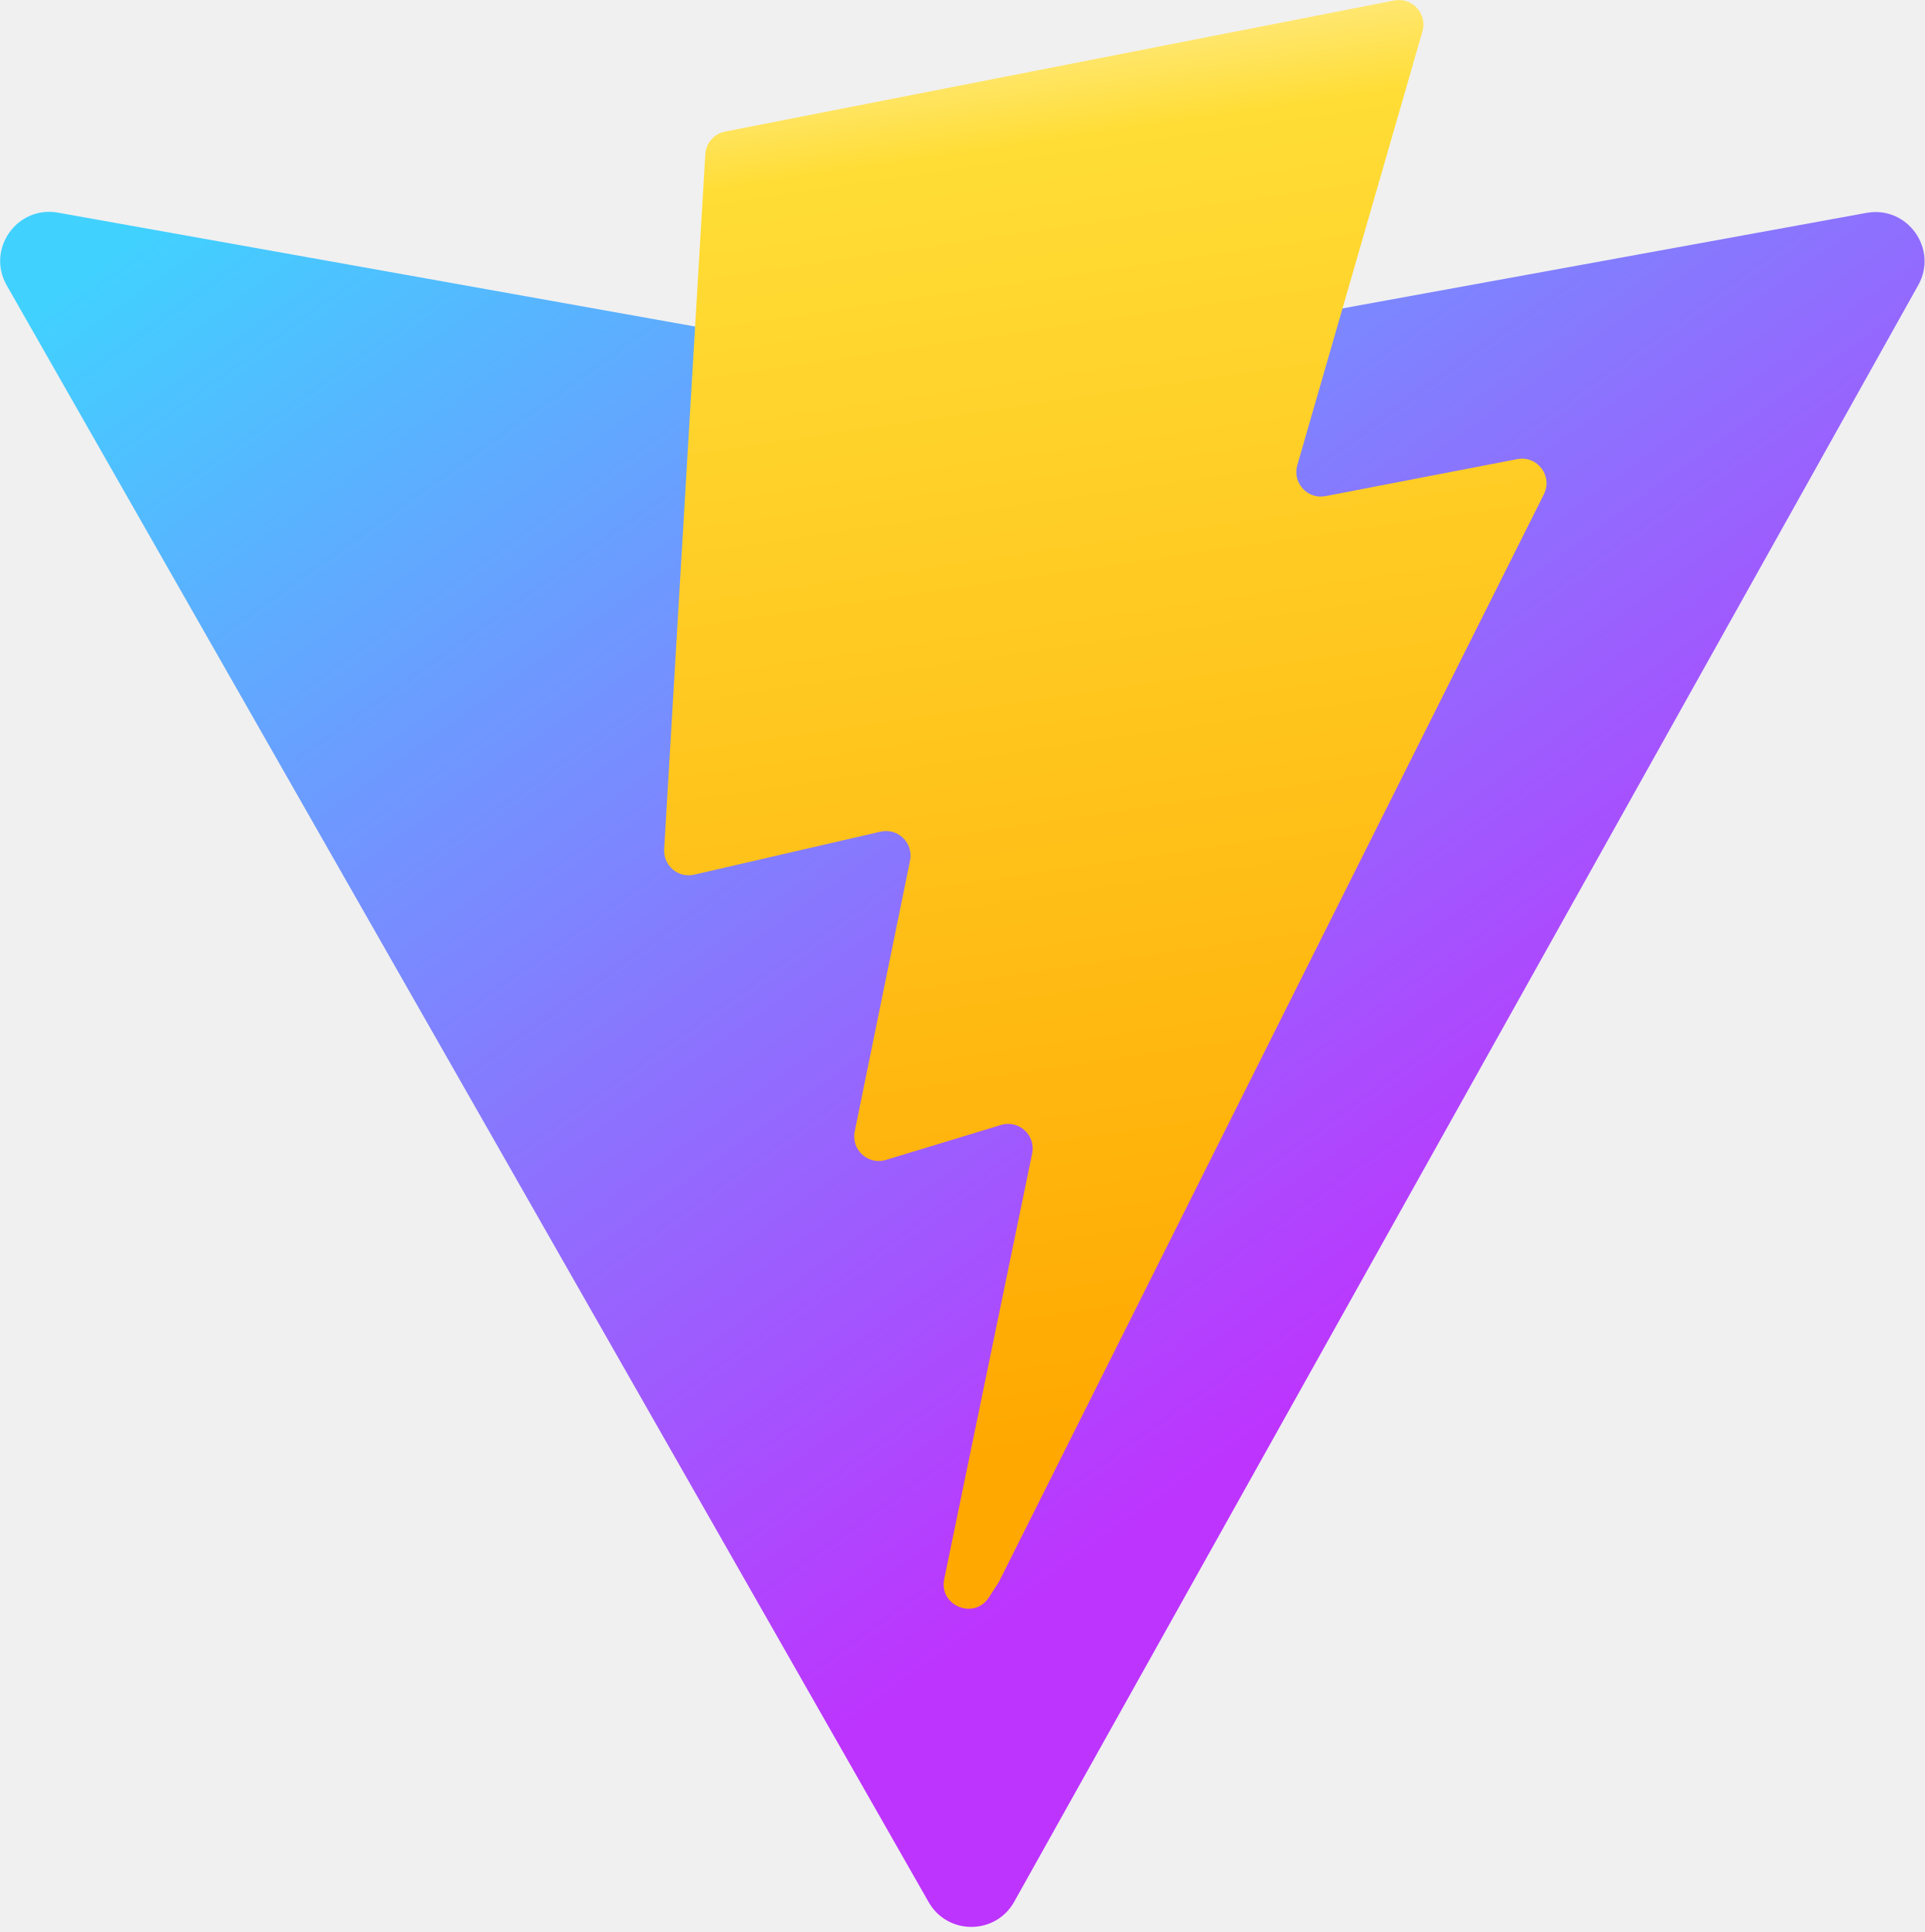
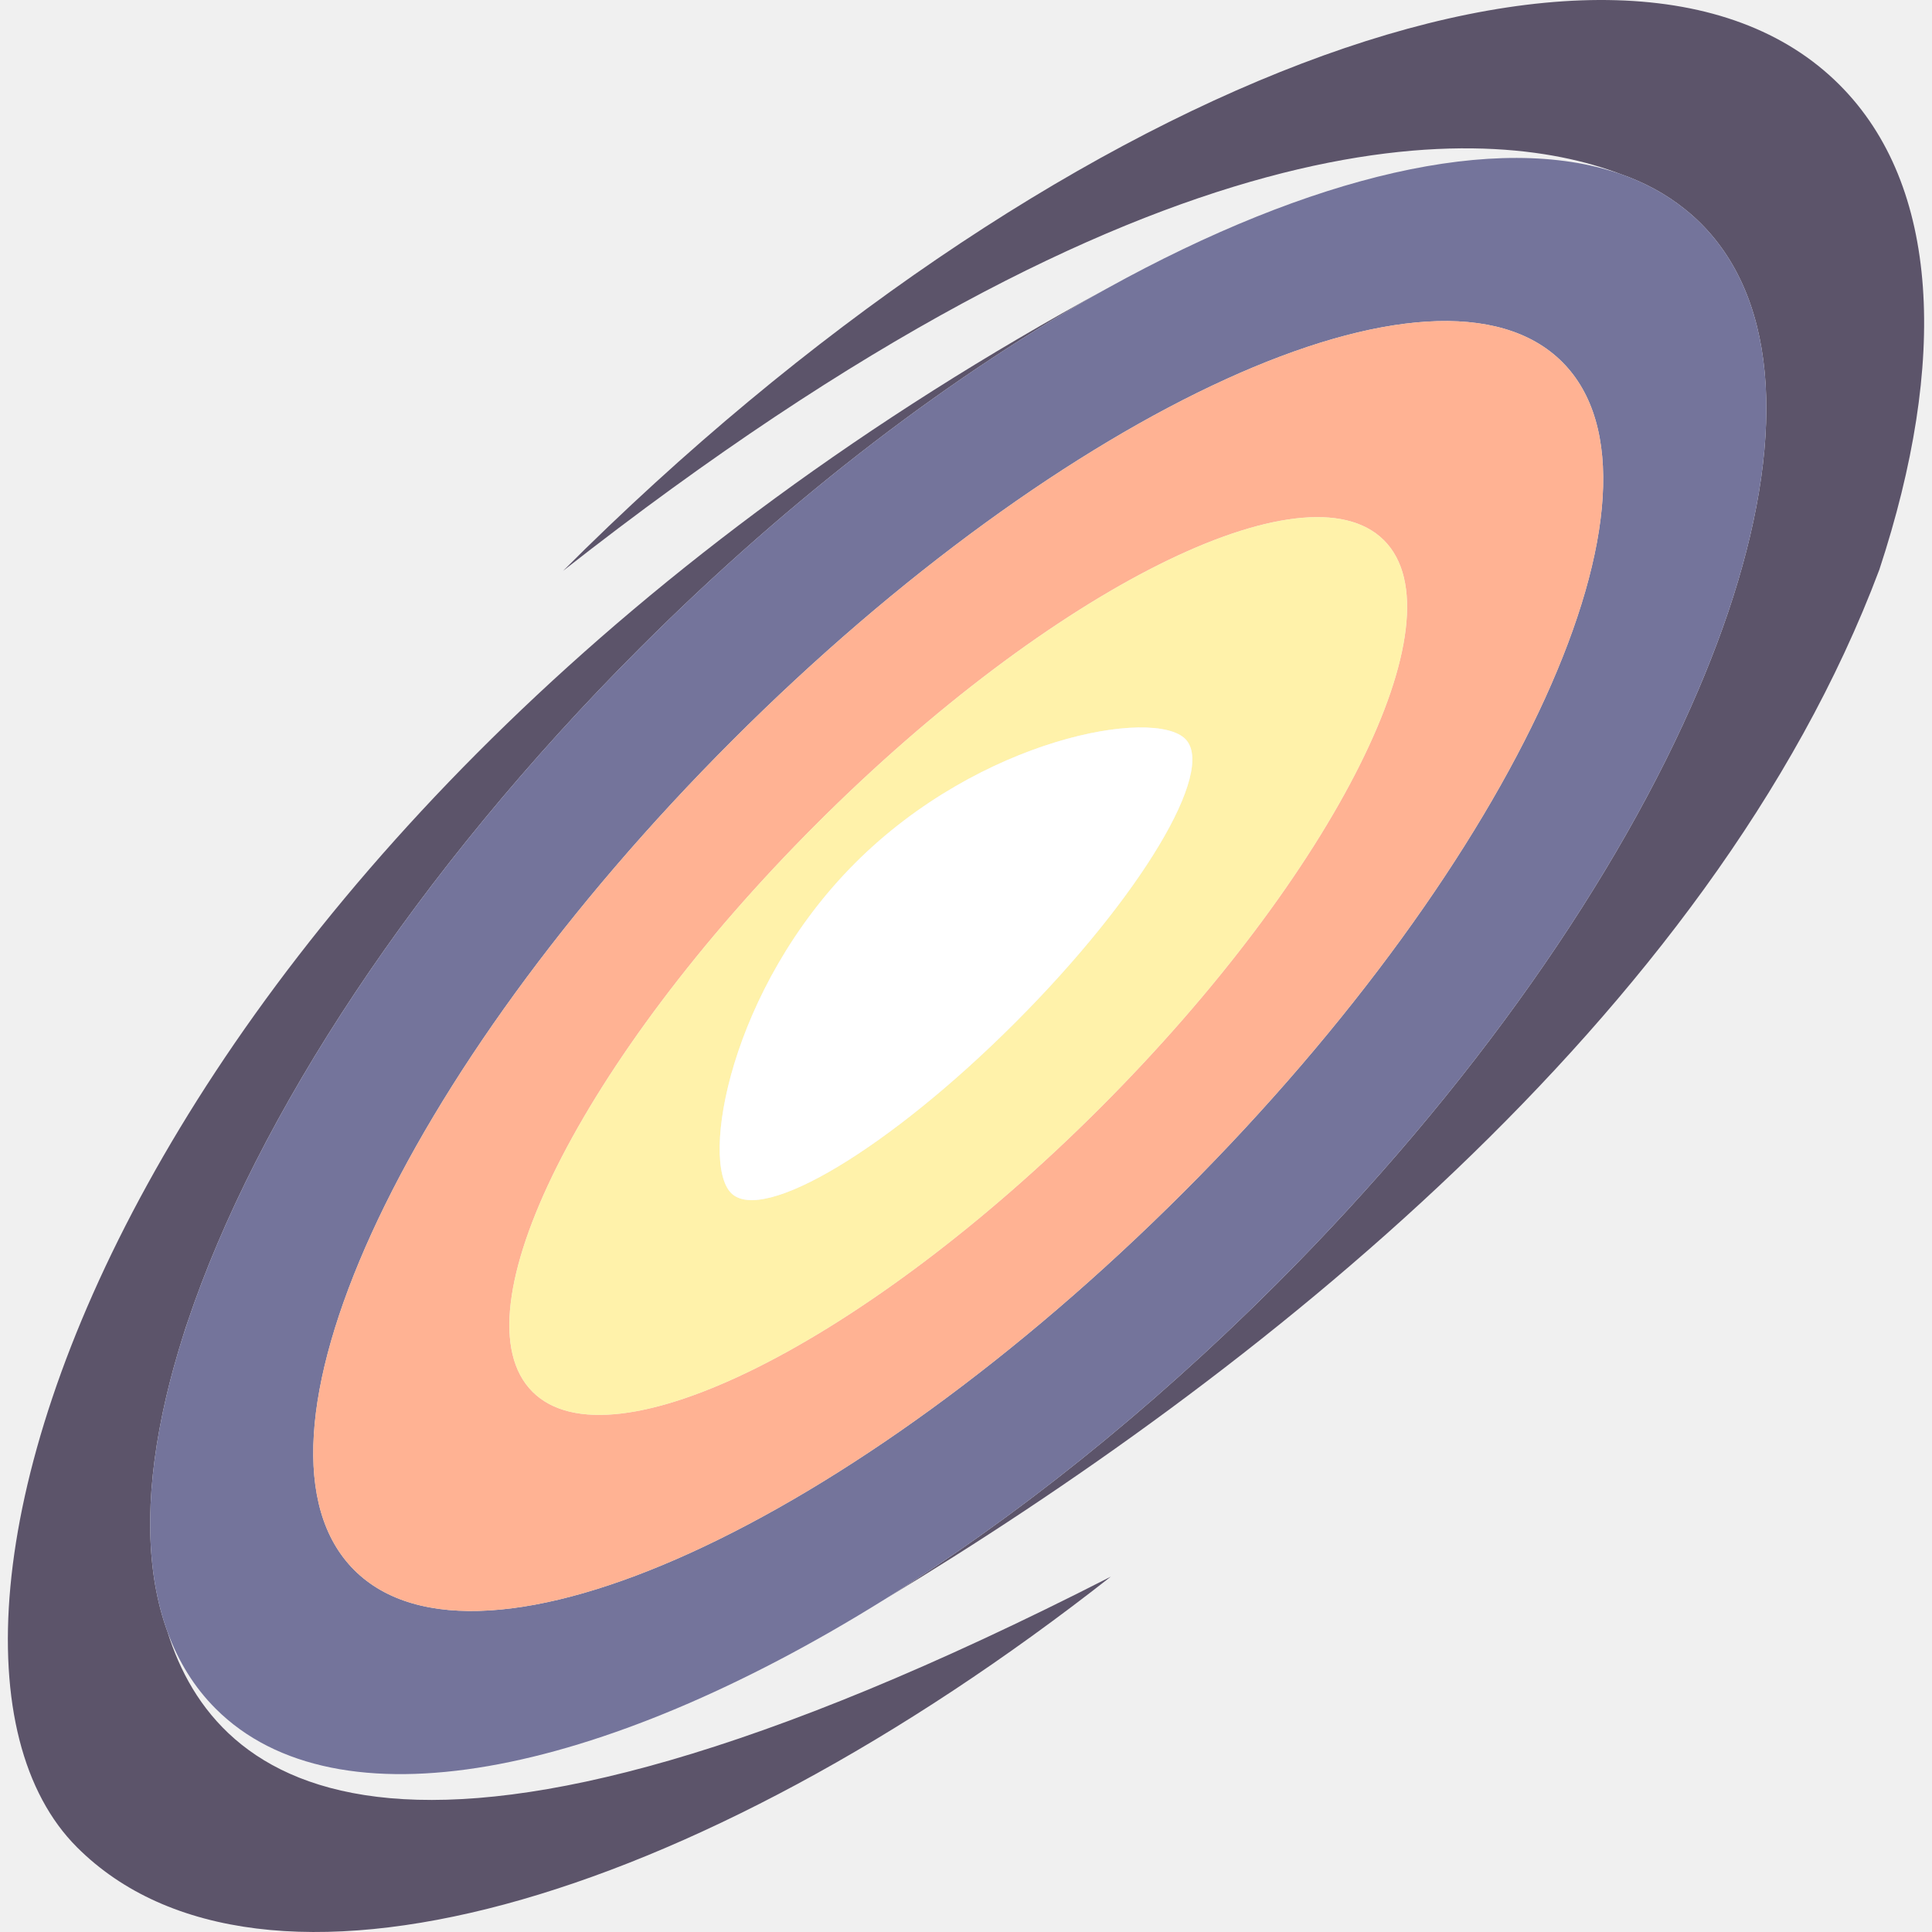
- <svg xmlns="http://www.w3.org/2000/svg" aria-hidden="true" role="img" class="iconify iconify--logos" width="31.88" height="32" preserveAspectRatio="xMidYMid meet" viewBox="0 0 256 257">
-   <defs>
-     <linearGradient id="IconifyId1813088fe1fbc01fb466" x1="-.828%" x2="57.636%" y1="7.652%" y2="78.411%">
-       <stop offset="0%" stop-color="#41D1FF" />
-       <stop offset="100%" stop-color="#BD34FE" />
-     </linearGradient>
-     <linearGradient id="IconifyId1813088fe1fbc01fb467" x1="43.376%" x2="50.316%" y1="2.242%" y2="89.03%">
-       <stop offset="0%" stop-color="#FFEA83" />
-       <stop offset="8.333%" stop-color="#FFDD35" />
-       <stop offset="100%" stop-color="#FFA800" />
-     </linearGradient>
-   </defs>
-   <path fill="url(#IconifyId1813088fe1fbc01fb466)" d="M255.153 37.938L134.897 252.976c-2.483 4.44-8.862 4.466-11.382.048L.875 37.958c-2.746-4.814 1.371-10.646 6.827-9.67l120.385 21.517a6.537 6.537 0 0 0 2.322-.004l117.867-21.483c5.438-.991 9.574 4.796 6.877 9.62Z" />
-   <path fill="url(#IconifyId1813088fe1fbc01fb467)" d="M185.432.063L96.44 17.501a3.268 3.268 0 0 0-2.634 3.014l-5.474 92.456a3.268 3.268 0 0 0 3.997 3.378l24.777-5.718c2.318-.535 4.413 1.507 3.936 3.838l-7.361 36.047c-.495 2.426 1.782 4.5 4.151 3.78l15.304-4.649c2.372-.72 4.652 1.36 4.15 3.788l-11.698 56.621c-.732 3.542 3.979 5.473 5.943 2.437l1.313-2.028l72.516-144.72c1.215-2.423-.88-5.186-3.54-4.672l-25.505 4.922c-2.396.462-4.435-1.77-3.759-4.114l16.646-57.705c.677-2.35-1.37-4.583-3.769-4.113Z" />
+ <svg xmlns="http://www.w3.org/2000/svg" version="1.1" id="Capa_1" x="0px" y="0px" viewBox="0 0 501.761 501.761" style="enable-background:new 0 0 501.761 501.761;" xml:space="preserve">
+   <g>
+     <path style="fill:none;" d="M294.506,367.683c-0.66,0.563-1.321,1.123-1.982,1.681   C293.185,368.806,293.846,368.245,294.506,367.683z" />
+     <path style="fill:none;" d="M300.426,362.577c-0.582,0.508-1.164,1.01-1.746,1.515   C299.262,363.587,299.844,363.086,300.426,362.577z" />
+     <path style="fill:none;" d="M288.344,372.861c-0.583,0.484-1.167,0.971-1.75,1.452C287.177,373.832,287.76,373.345,288.344,372.861   z" />
+     <path style="fill:none;" d="M249.17,402.61c-0.539,0.372-1.078,0.737-1.617,1.106C248.093,403.347,248.631,402.982,249.17,402.61z" />
+     <path style="fill:none;" d="M313.853,350.483c-0.588,0.545-1.175,1.093-1.763,1.634   C312.678,351.576,313.265,351.028,313.853,350.483z" />
+     <path style="fill:none;" d="M262.673,392.963c-0.57,0.421-1.141,0.845-1.711,1.262   C261.532,393.808,262.103,393.383,262.673,392.963z" />
+     <path style="fill:none;" d="M268.855,388.338c-0.648,0.492-1.295,0.981-1.943,1.469   C267.56,389.319,268.207,388.829,268.855,388.338z" />
+     <path style="fill:none;" d="M442.585,175.573c-0.493,1.198-0.995,2.4-1.51,3.607C441.59,177.973,442.092,176.772,442.585,175.573z" />
+     <path style="fill:none;" d="M437.634,54.36c0.077,0.062,0.151,0.128,0.228,0.191C437.785,54.489,437.711,54.422,437.634,54.36z" />
+     <path style="fill:none;" d="M439.68,56.089c0.698,0.625,1.382,1.265,2.047,1.93C441.062,57.354,440.379,56.711,439.68,56.089z" />
+     <path style="fill:none;" d="M243.253,406.632c-0.628,0.421-1.256,0.84-1.884,1.256   C241.997,407.471,242.625,407.053,243.253,406.632z" />
+     <path style="fill:none;" d="M325.757,339.172c-0.585,0.571-1.172,1.134-1.758,1.701   C324.585,340.306,325.172,339.742,325.757,339.172z" />
+     <path style="fill:none;" d="M319.927,344.783c-0.66,0.628-1.321,1.253-1.982,1.877C318.606,346.036,319.267,345.41,319.927,344.783   z" />
+     <path style="fill:none;" d="M274.809,383.758c-0.567,0.443-1.135,0.878-1.702,1.318   C273.674,384.637,274.241,384.201,274.809,383.758z" />
+     <path style="fill:none;" d="M43.241,362.478c-0.061,0.258-0.123,0.517-0.183,0.775C43.118,362.996,43.18,362.737,43.241,362.478z" />
+     <path style="fill:none;" d="M42.328,366.548c-0.031,0.148-0.063,0.296-0.094,0.443C42.265,366.844,42.296,366.696,42.328,366.548z" />
+     <path style="fill:none;" d="M47.435,347.292c0.005-0.017,0.01-0.035,0.016-0.052c-0.005,0.016-0.011,0.033-0.015,0.048   L47.435,347.292z" />
+     <path style="fill:none;" d="M44.255,358.381c-0.085,0.327-0.173,0.656-0.255,0.983C44.082,359.038,44.17,358.709,44.255,358.381z" />
+     <path style="fill:none;" d="M45.331,354.385c-0.091,0.324-0.187,0.651-0.276,0.974C45.144,355.035,45.24,354.709,45.331,354.385z" />
+     <path style="fill:none;" d="M48.769,343.208c-0.418,1.195-0.806,2.378-1.162,3.549C47.982,345.579,48.371,344.396,48.769,343.208z" />
+     <path style="fill:none;" d="M237.11,410.68c-0.547,0.355-1.095,0.714-1.641,1.065C236.016,411.394,236.563,411.035,237.11,410.68z" />
+     <path style="fill:none;" d="M448.772,159.125c14.809-43.794,13.635-80.427-7.044-101.105h0   C462.407,78.698,463.581,115.331,448.772,159.125z" />
+     <path style="fill:#5C546A;" d="M477.729,22.02c-56.681-56.681-205.096-0.162-331.494,126.237   C301.69,26.208,386.373,32.094,420.799,45.168c6.279,2.178,11.918,5.232,16.835,9.192c0.077,0.062,0.151,0.128,0.228,0.191   c0.615,0.501,1.227,1.008,1.819,1.538c0.699,0.623,1.382,1.265,2.047,1.93c0,0,0.001,0.001,0.001,0.001v0h0   c20.678,20.678,21.853,57.311,7.044,101.105c-1.819,5.378-3.892,10.87-6.187,16.448c-0.493,1.198-0.995,2.4-1.51,3.607   c-20.626,48.373-58.534,103.284-109.584,154.334c-1.906,1.906-3.819,3.788-5.735,5.658c-0.585,0.571-1.172,1.134-1.758,1.701   c-1.355,1.312-2.712,2.616-4.072,3.91c-0.66,0.628-1.32,1.253-1.982,1.877c-1.362,1.285-2.727,2.558-4.093,3.824   c-0.588,0.545-1.175,1.093-1.763,1.634c-3.875,3.563-7.764,7.05-11.663,10.46c-0.582,0.509-1.164,1.01-1.746,1.515   c-1.39,1.206-2.781,2.404-4.174,3.591c-0.661,0.563-1.321,1.123-1.982,1.681c-1.393,1.176-2.786,2.341-4.18,3.497   c-0.583,0.484-1.167,0.971-1.75,1.452c-3.925,3.23-7.855,6.379-11.785,9.446c-0.568,0.443-1.135,0.878-1.702,1.318   c-1.417,1.097-2.834,2.186-4.251,3.262c-0.648,0.492-1.295,0.981-1.943,1.469c-1.414,1.063-2.826,2.115-4.239,3.156   c-0.57,0.421-1.141,0.845-1.711,1.262c-3.937,2.88-7.869,5.676-11.792,8.385c-0.539,0.372-1.078,0.737-1.617,1.106   c-1.435,0.983-2.868,1.956-4.301,2.915c-0.628,0.421-1.256,0.839-1.884,1.256c-1.421,0.943-2.841,1.873-4.259,2.792   c-0.547,0.355-1.095,0.714-1.641,1.065c-1.937,1.246-3.872,2.475-5.802,3.677c94.887-57.2,214.697-151.023,258.415-267.47   C505.886,93.897,503.887,48.178,477.729,22.02z" />
+     <path style="fill:#5C546A;" d="M42.234,366.992c0.031-0.148,0.062-0.296,0.094-0.443c0.232-1.092,0.474-2.19,0.73-3.295   c0.06-0.258,0.122-0.517,0.183-0.775c0.244-1.034,0.494-2.07,0.758-3.114c0.083-0.326,0.171-0.655,0.255-0.983   c0.26-1.004,0.522-2.01,0.8-3.023c0.089-0.323,0.185-0.65,0.276-0.974c0.656-2.342,1.35-4.703,2.104-7.093l0-0.004   c0.005-0.016,0.01-0.032,0.015-0.048c0.051-0.161,0.105-0.323,0.156-0.483c0.356-1.171,0.744-2.354,1.162-3.549   c17.77-52.968,59.005-116.492,117.465-174.951c39.73-39.73,81.799-71.501,121.305-93.363   C35.723,211.774-36.148,423.606,19.997,479.751c47.452,47.452,159.198,15.527,268.495-70.28   c-184.956,94.549-232.601,54.07-244.957,14.421C37.86,408.438,37.614,389.008,42.234,366.992z" />
+     <path style="fill:#74749B;" d="M237.11,410.68c1.418-0.92,2.837-1.849,4.259-2.792c0.628-0.417,1.256-0.835,1.884-1.256   c1.432-0.96,2.866-1.932,4.301-2.915c0.539-0.369,1.078-0.734,1.617-1.106c3.923-2.709,7.855-5.505,11.792-8.385   c0.57-0.417,1.14-0.841,1.711-1.262c1.413-1.042,2.826-2.093,4.239-3.156c0.648-0.487,1.295-0.977,1.943-1.469   c1.417-1.076,2.834-2.164,4.251-3.262c0.568-0.439,1.135-0.875,1.702-1.318c3.93-3.067,7.86-6.216,11.785-9.446   c0.584-0.48,1.167-0.968,1.75-1.452c1.394-1.156,2.788-2.321,4.18-3.497c0.661-0.558,1.321-1.119,1.982-1.681   c1.392-1.186,2.783-2.384,4.174-3.591c0.582-0.505,1.164-1.006,1.746-1.515c3.899-3.409,7.788-6.896,11.663-10.46   c0.589-0.541,1.176-1.09,1.763-1.634c1.366-1.266,2.73-2.539,4.093-3.824c0.661-0.623,1.322-1.249,1.982-1.877   c1.36-1.293,2.717-2.598,4.072-3.91c0.586-0.567,1.173-1.131,1.758-1.701c1.916-1.869,3.829-3.752,5.735-5.658   c51.05-51.05,88.958-105.961,109.584-154.334c0.515-1.207,1.017-2.409,1.51-3.607c2.294-5.578,4.368-11.07,6.187-16.448   c14.809-43.793,13.635-80.427-7.044-101.105v0c0,0-0.001-0.001-0.001-0.001c-0.665-0.665-1.35-1.305-2.047-1.93   c-0.592-0.53-1.203-1.036-1.819-1.538c-0.077-0.063-0.151-0.129-0.228-0.191c-4.917-3.96-10.556-7.014-16.835-9.192   c-31.924-11.076-80.285,0.41-133.26,29.725c-39.506,21.862-81.575,53.633-121.305,93.363   C107.775,226.715,66.54,290.24,48.769,343.208c-0.399,1.188-0.787,2.371-1.162,3.549c-0.051,0.161-0.105,0.323-0.156,0.483   c-0.005,0.017-0.01,0.035-0.016,0.052c-0.755,2.389-1.448,4.75-2.104,7.093c-0.091,0.324-0.187,0.651-0.276,0.974   c-0.279,1.013-0.541,2.019-0.8,3.023c-0.085,0.327-0.173,0.656-0.255,0.983c-0.265,1.044-0.514,2.081-0.758,3.114   c-0.061,0.258-0.123,0.517-0.183,0.775c-0.256,1.105-0.498,2.203-0.73,3.295c-0.031,0.148-0.063,0.296-0.094,0.443   c-4.621,22.017-4.374,41.446,1.301,56.9c2.808,7.646,6.931,14.328,12.462,19.859c31.385,31.385,99.526,17.84,173.67-28.329   c1.93-1.202,3.865-2.432,5.802-3.677C236.016,411.394,236.563,411.035,237.11,410.68z M91.997,407.751   c-32.38-32.38,11.602-128.86,98.237-215.495S373.349,61.64,405.729,94.019s-11.602,128.86-98.237,215.495   C220.857,396.149,124.377,440.131,91.997,407.751z" />
+     <path style="fill:#FFB293;" d="M405.729,94.019c-32.38-32.38-128.86,11.602-215.495,98.237S59.617,375.371,91.997,407.751   c32.38,32.38,128.86-11.602,215.495-98.237C394.126,222.879,438.108,126.399,405.729,94.019z M138.296,361.452   c-20.355-20.355,12.647-86.358,73.711-147.423s127.068-94.066,147.423-73.711c20.355,20.355-12.647,86.358-73.711,147.423   C224.654,348.805,158.651,381.807,138.296,361.452z" />
+     <path style="fill:#FFF2AA;" d="M359.43,140.318c-20.355-20.355-86.358,12.647-147.423,73.711s-94.066,127.068-73.711,147.423   c20.355,20.355,86.358-12.647,147.423-73.711C346.783,226.676,379.785,160.673,359.43,140.318z M263.605,265.628   c-32.568,32.568-65.569,52.369-73.711,44.227c-8.142-8.142-0.354-53.157,32.214-85.725c32.568-32.568,77.583-40.356,85.725-32.214   C315.974,200.058,296.173,233.06,263.605,265.628z" />
+     <path style="fill:#FFFFFF;" d="M222.107,224.13c-32.568,32.568-40.356,77.583-32.214,85.725   c8.142,8.142,41.144-11.659,73.711-44.227c32.568-32.568,52.369-65.569,44.227-73.711   C299.69,183.774,254.675,191.562,222.107,224.13z" />
+   </g>
+   <g>
+ </g>
+   <g>
+ </g>
+   <g>
+ </g>
+   <g>
+ </g>
+   <g>
+ </g>
+   <g>
+ </g>
+   <g>
+ </g>
+   <g>
+ </g>
+   <g>
+ </g>
+   <g>
+ </g>
+   <g>
+ </g>
+   <g>
+ </g>
+   <g>
+ </g>
+   <g>
+ </g>
+   <g>
+ </g>
</svg>
